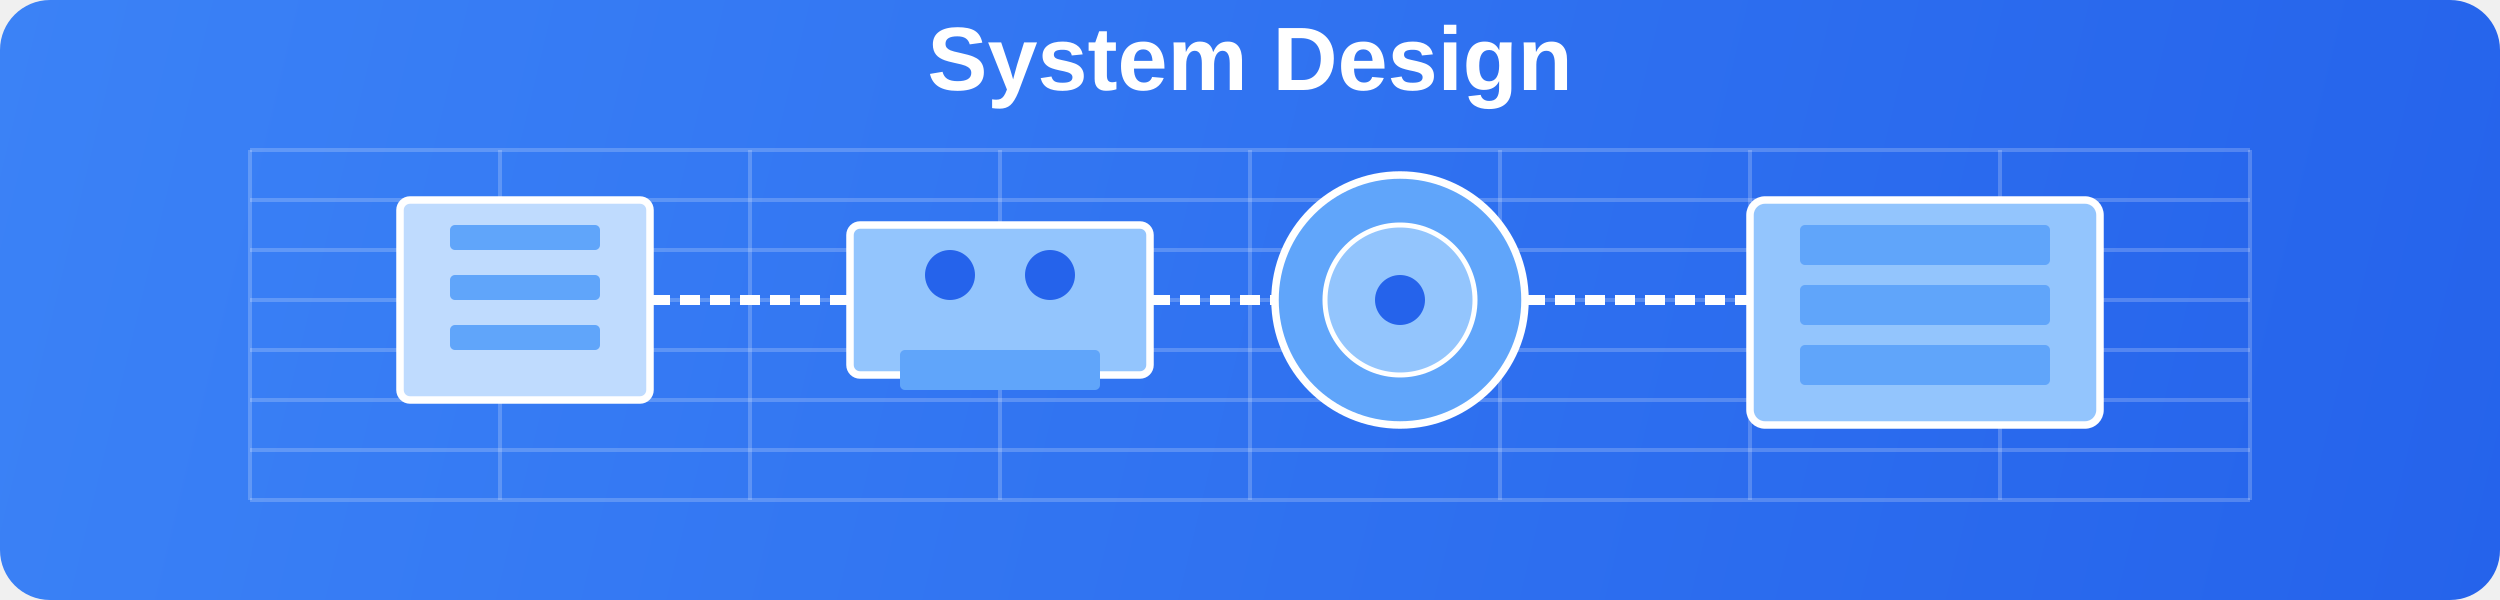
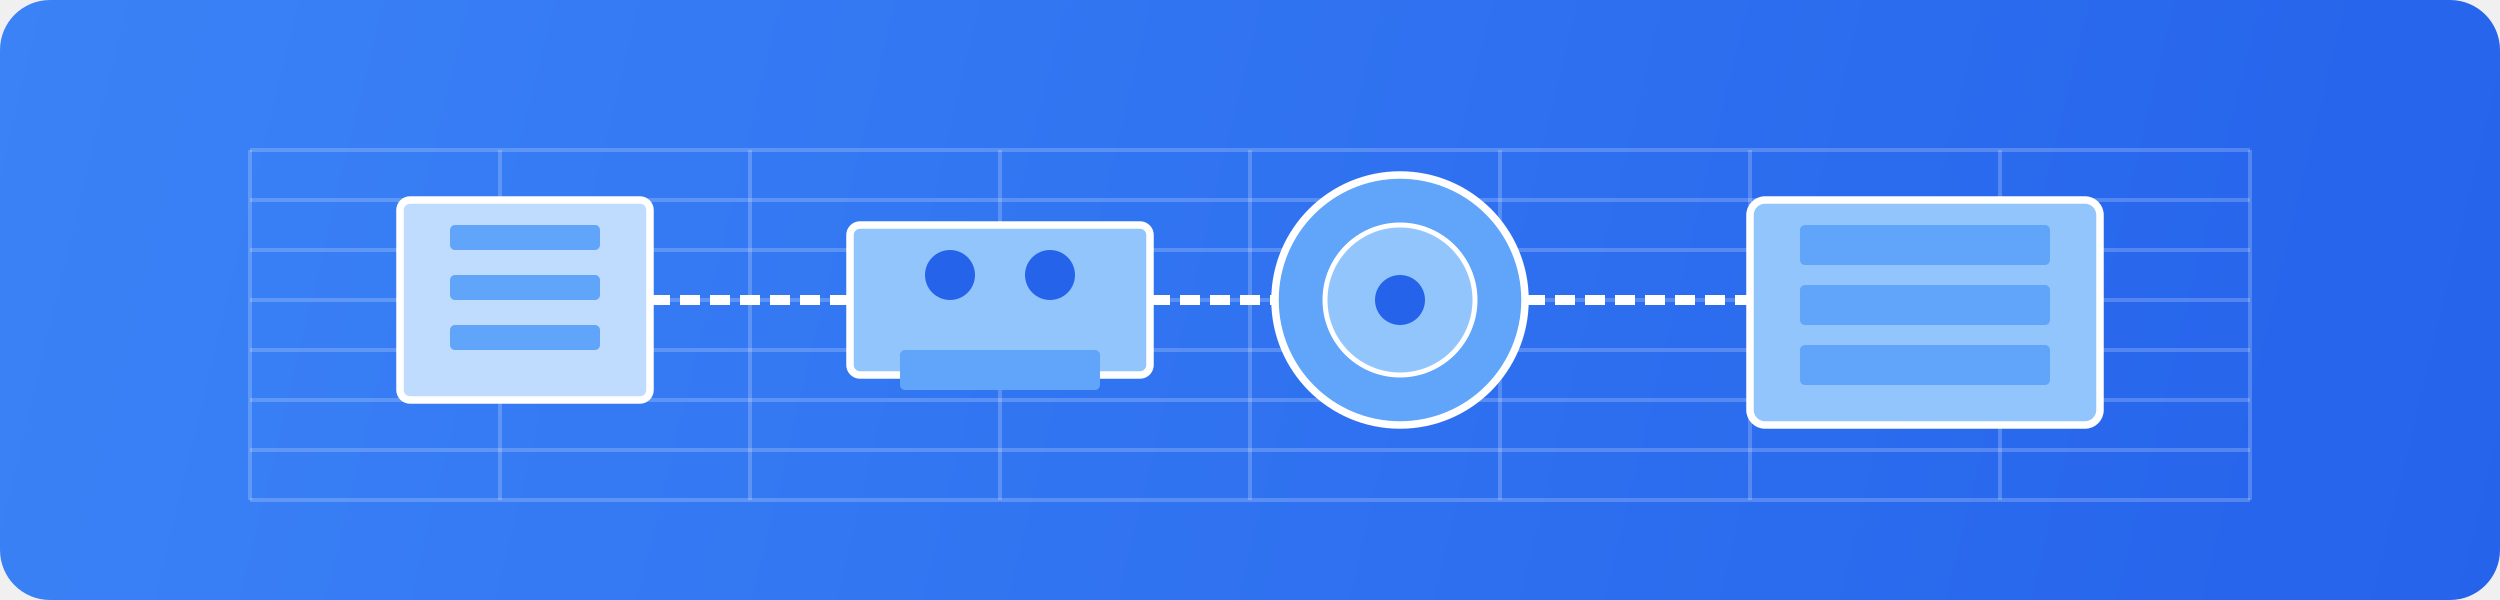
<svg xmlns="http://www.w3.org/2000/svg" width="500" height="120" viewBox="0 0 500 120" fill="none">
  <rect width="500" height="120" rx="10" fill="url(#paint0_linear)" />
  <g stroke="white" stroke-opacity="0.2" stroke-width="0.8">
    <path d="M50 30H450" />
    <path d="M50 40H450" />
    <path d="M50 50H450" />
    <path d="M50 60H450" />
    <path d="M50 70H450" />
    <path d="M50 80H450" />
    <path d="M50 90H450" />
    <path d="M50 100H450" />
    <path d="M50 30V100" />
    <path d="M100 30V100" />
    <path d="M150 30V100" />
    <path d="M200 30V100" />
    <path d="M250 30V100" />
    <path d="M300 30V100" />
    <path d="M350 30V100" />
    <path d="M400 30V100" />
    <path d="M450 30V100" />
  </g>
  <rect x="80" y="40" width="50" height="40" rx="2" fill="#BFDBFE" stroke="white" stroke-width="1.5" />
  <rect x="90" y="45" width="30" height="5" rx="1" fill="#60A5FA" />
  <rect x="90" y="55" width="30" height="5" rx="1" fill="#60A5FA" />
  <rect x="90" y="65" width="30" height="5" rx="1" fill="#60A5FA" />
  <rect x="170" y="45" width="60" height="30" rx="2" fill="#93C5FD" stroke="white" stroke-width="1.5" />
  <circle cx="190" cy="55" r="5" fill="#2563EB" />
  <circle cx="210" cy="55" r="5" fill="#2563EB" />
  <rect x="180" y="70" width="40" height="8" rx="1" fill="#60A5FA" />
  <circle cx="280" cy="60" r="25" fill="#60A5FA" stroke="white" stroke-width="1.5" />
  <circle cx="280" cy="60" r="15" fill="#93C5FD" stroke="white" stroke-width="1" />
  <circle cx="280" cy="60" r="5" fill="#2563EB" />
  <rect x="350" y="40" width="70" height="45" rx="3" fill="#93C5FD" stroke="white" stroke-width="1.5" />
  <rect x="360" y="45" width="50" height="8" rx="1" fill="#60A5FA" />
  <rect x="360" y="57" width="50" height="8" rx="1" fill="#60A5FA" />
  <rect x="360" y="69" width="50" height="8" rx="1" fill="#60A5FA" />
  <path d="M130 60H170" stroke="white" stroke-width="2" stroke-dasharray="4 2" />
  <path d="M230 60H255" stroke="white" stroke-width="2" stroke-dasharray="4 2" />
  <path d="M305 60H350" stroke="white" stroke-width="2" stroke-dasharray="4 2" />
-   <text x="50%" y="18" font-family="Arial, sans-serif" font-size="18" font-weight="bold" text-anchor="middle" fill="white">System Design</text>
  <defs>
    <linearGradient id="paint0_linear" x1="0" y1="0" x2="500" y2="120" gradientUnits="userSpaceOnUse">
      <stop stop-color="#3B82F6" />
      <stop offset="1" stop-color="#2563EB" />
    </linearGradient>
  </defs>
</svg>
